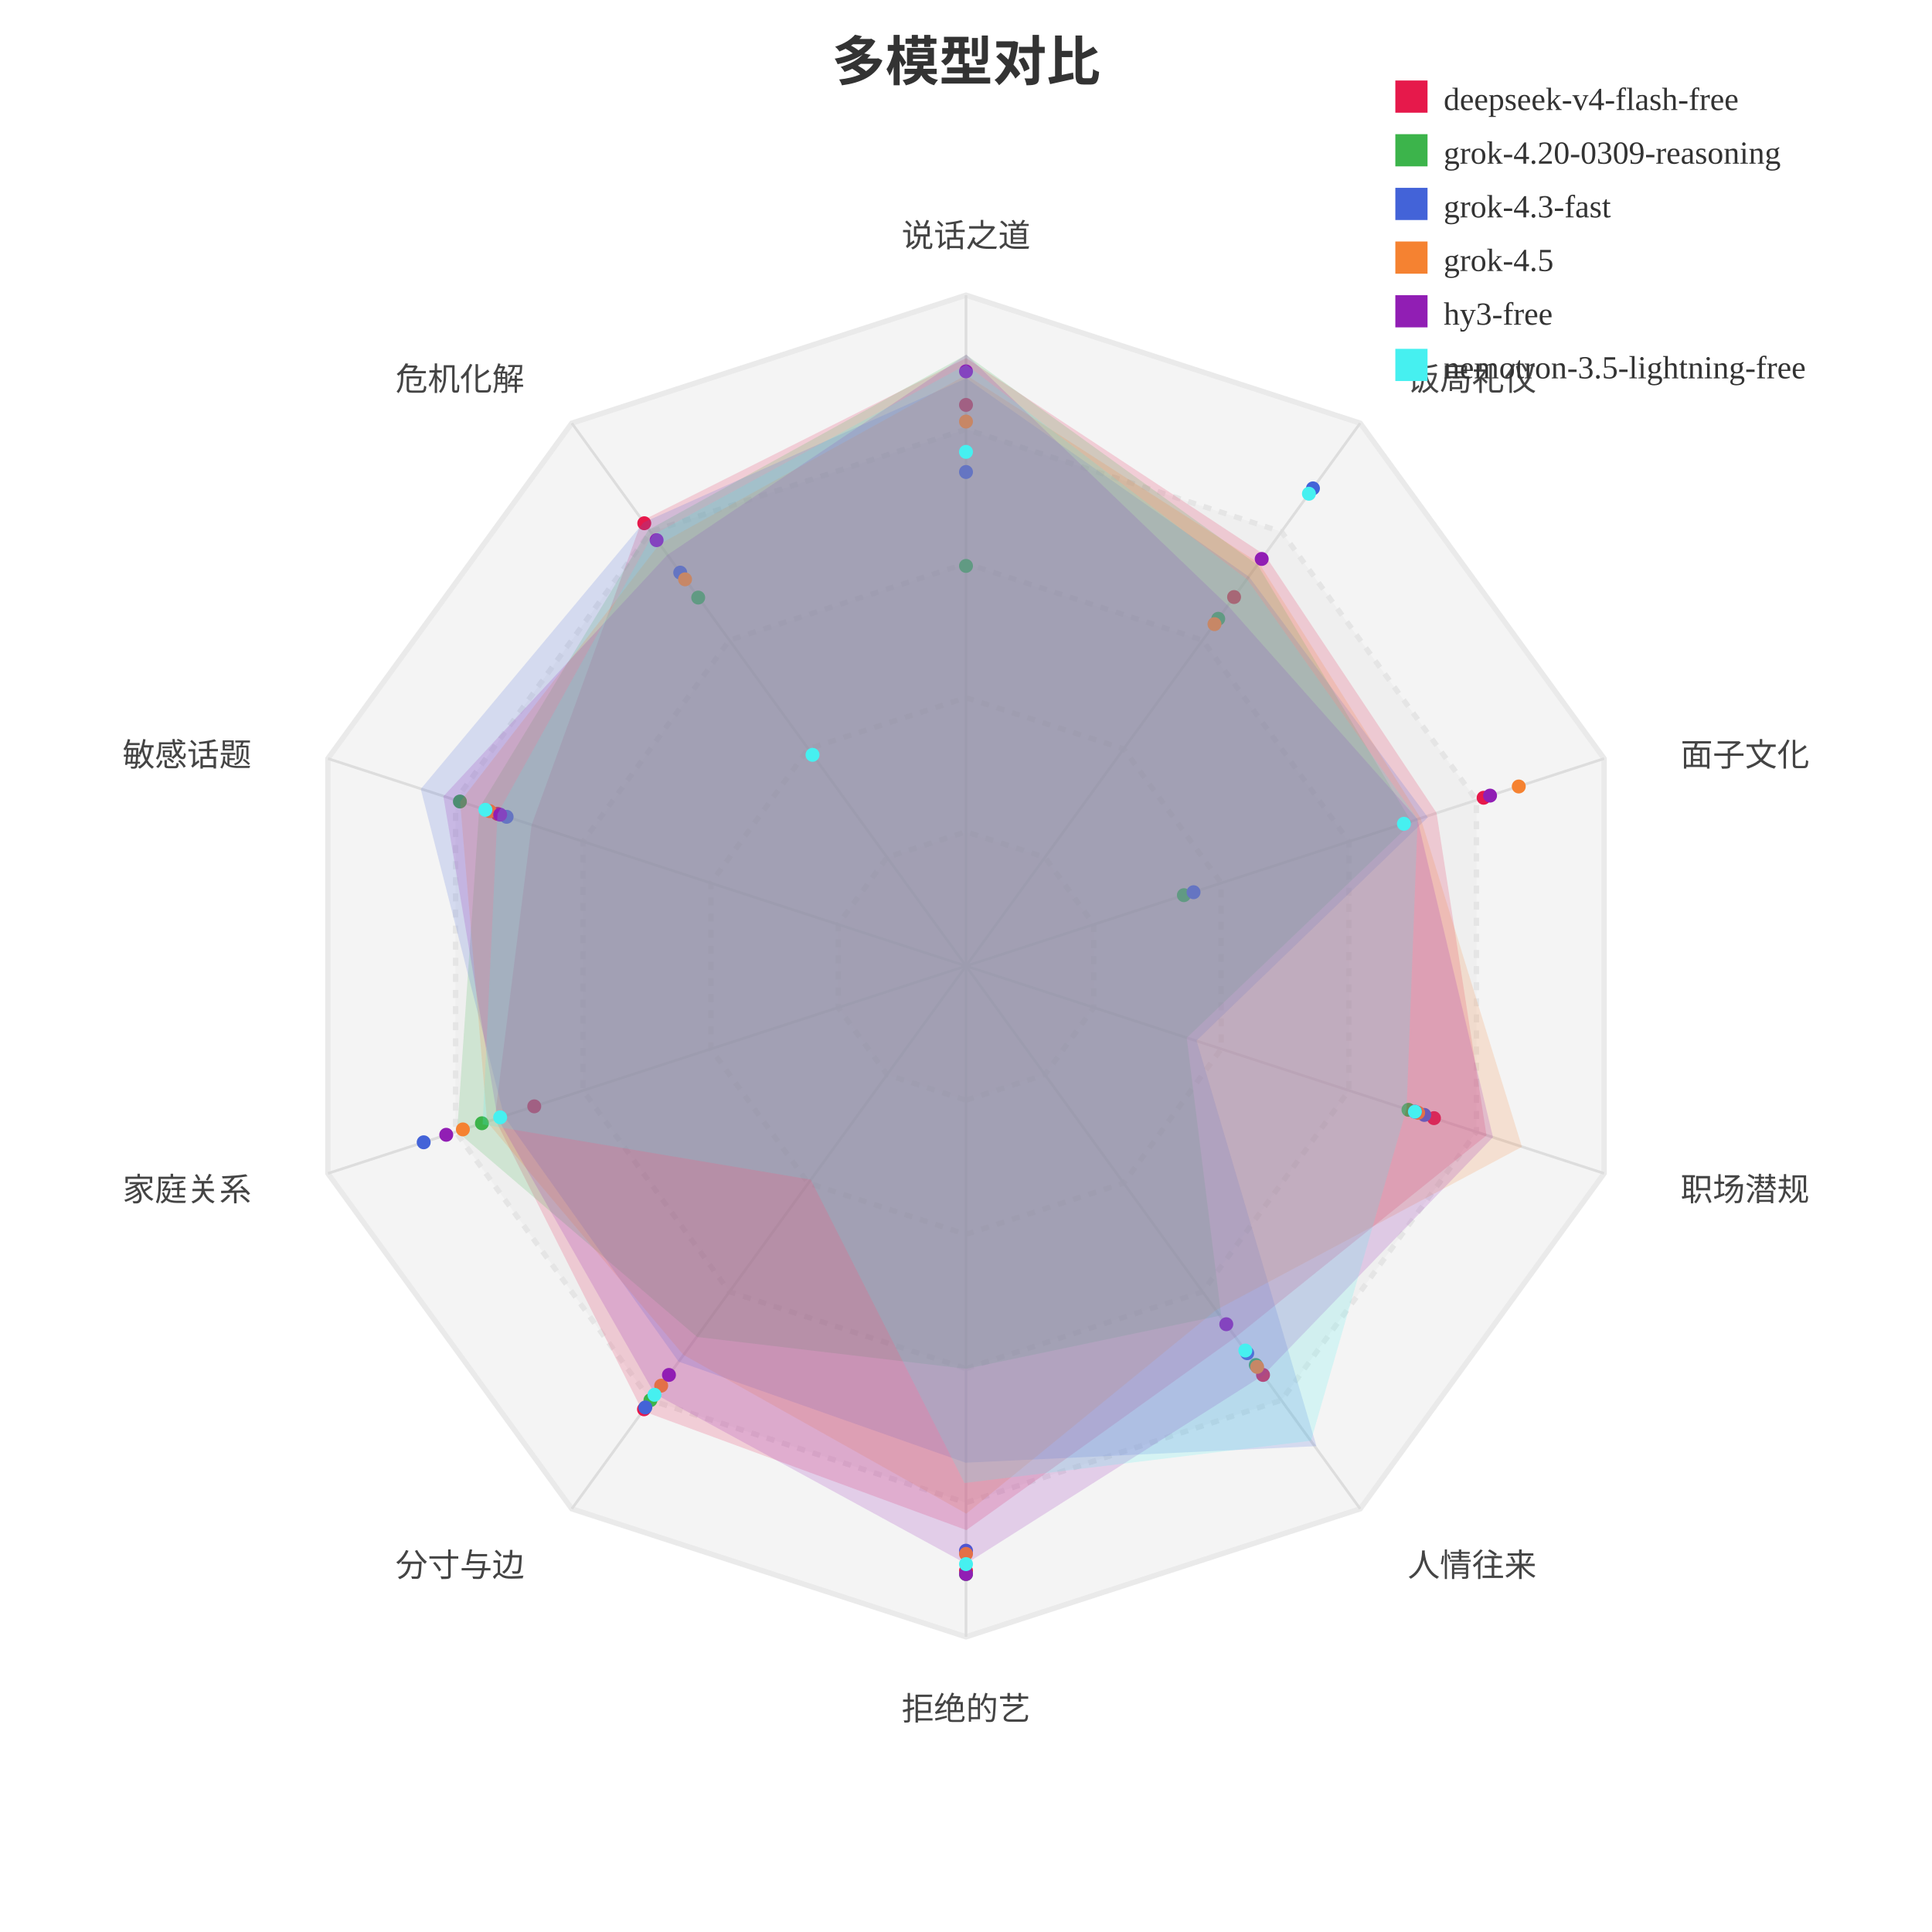
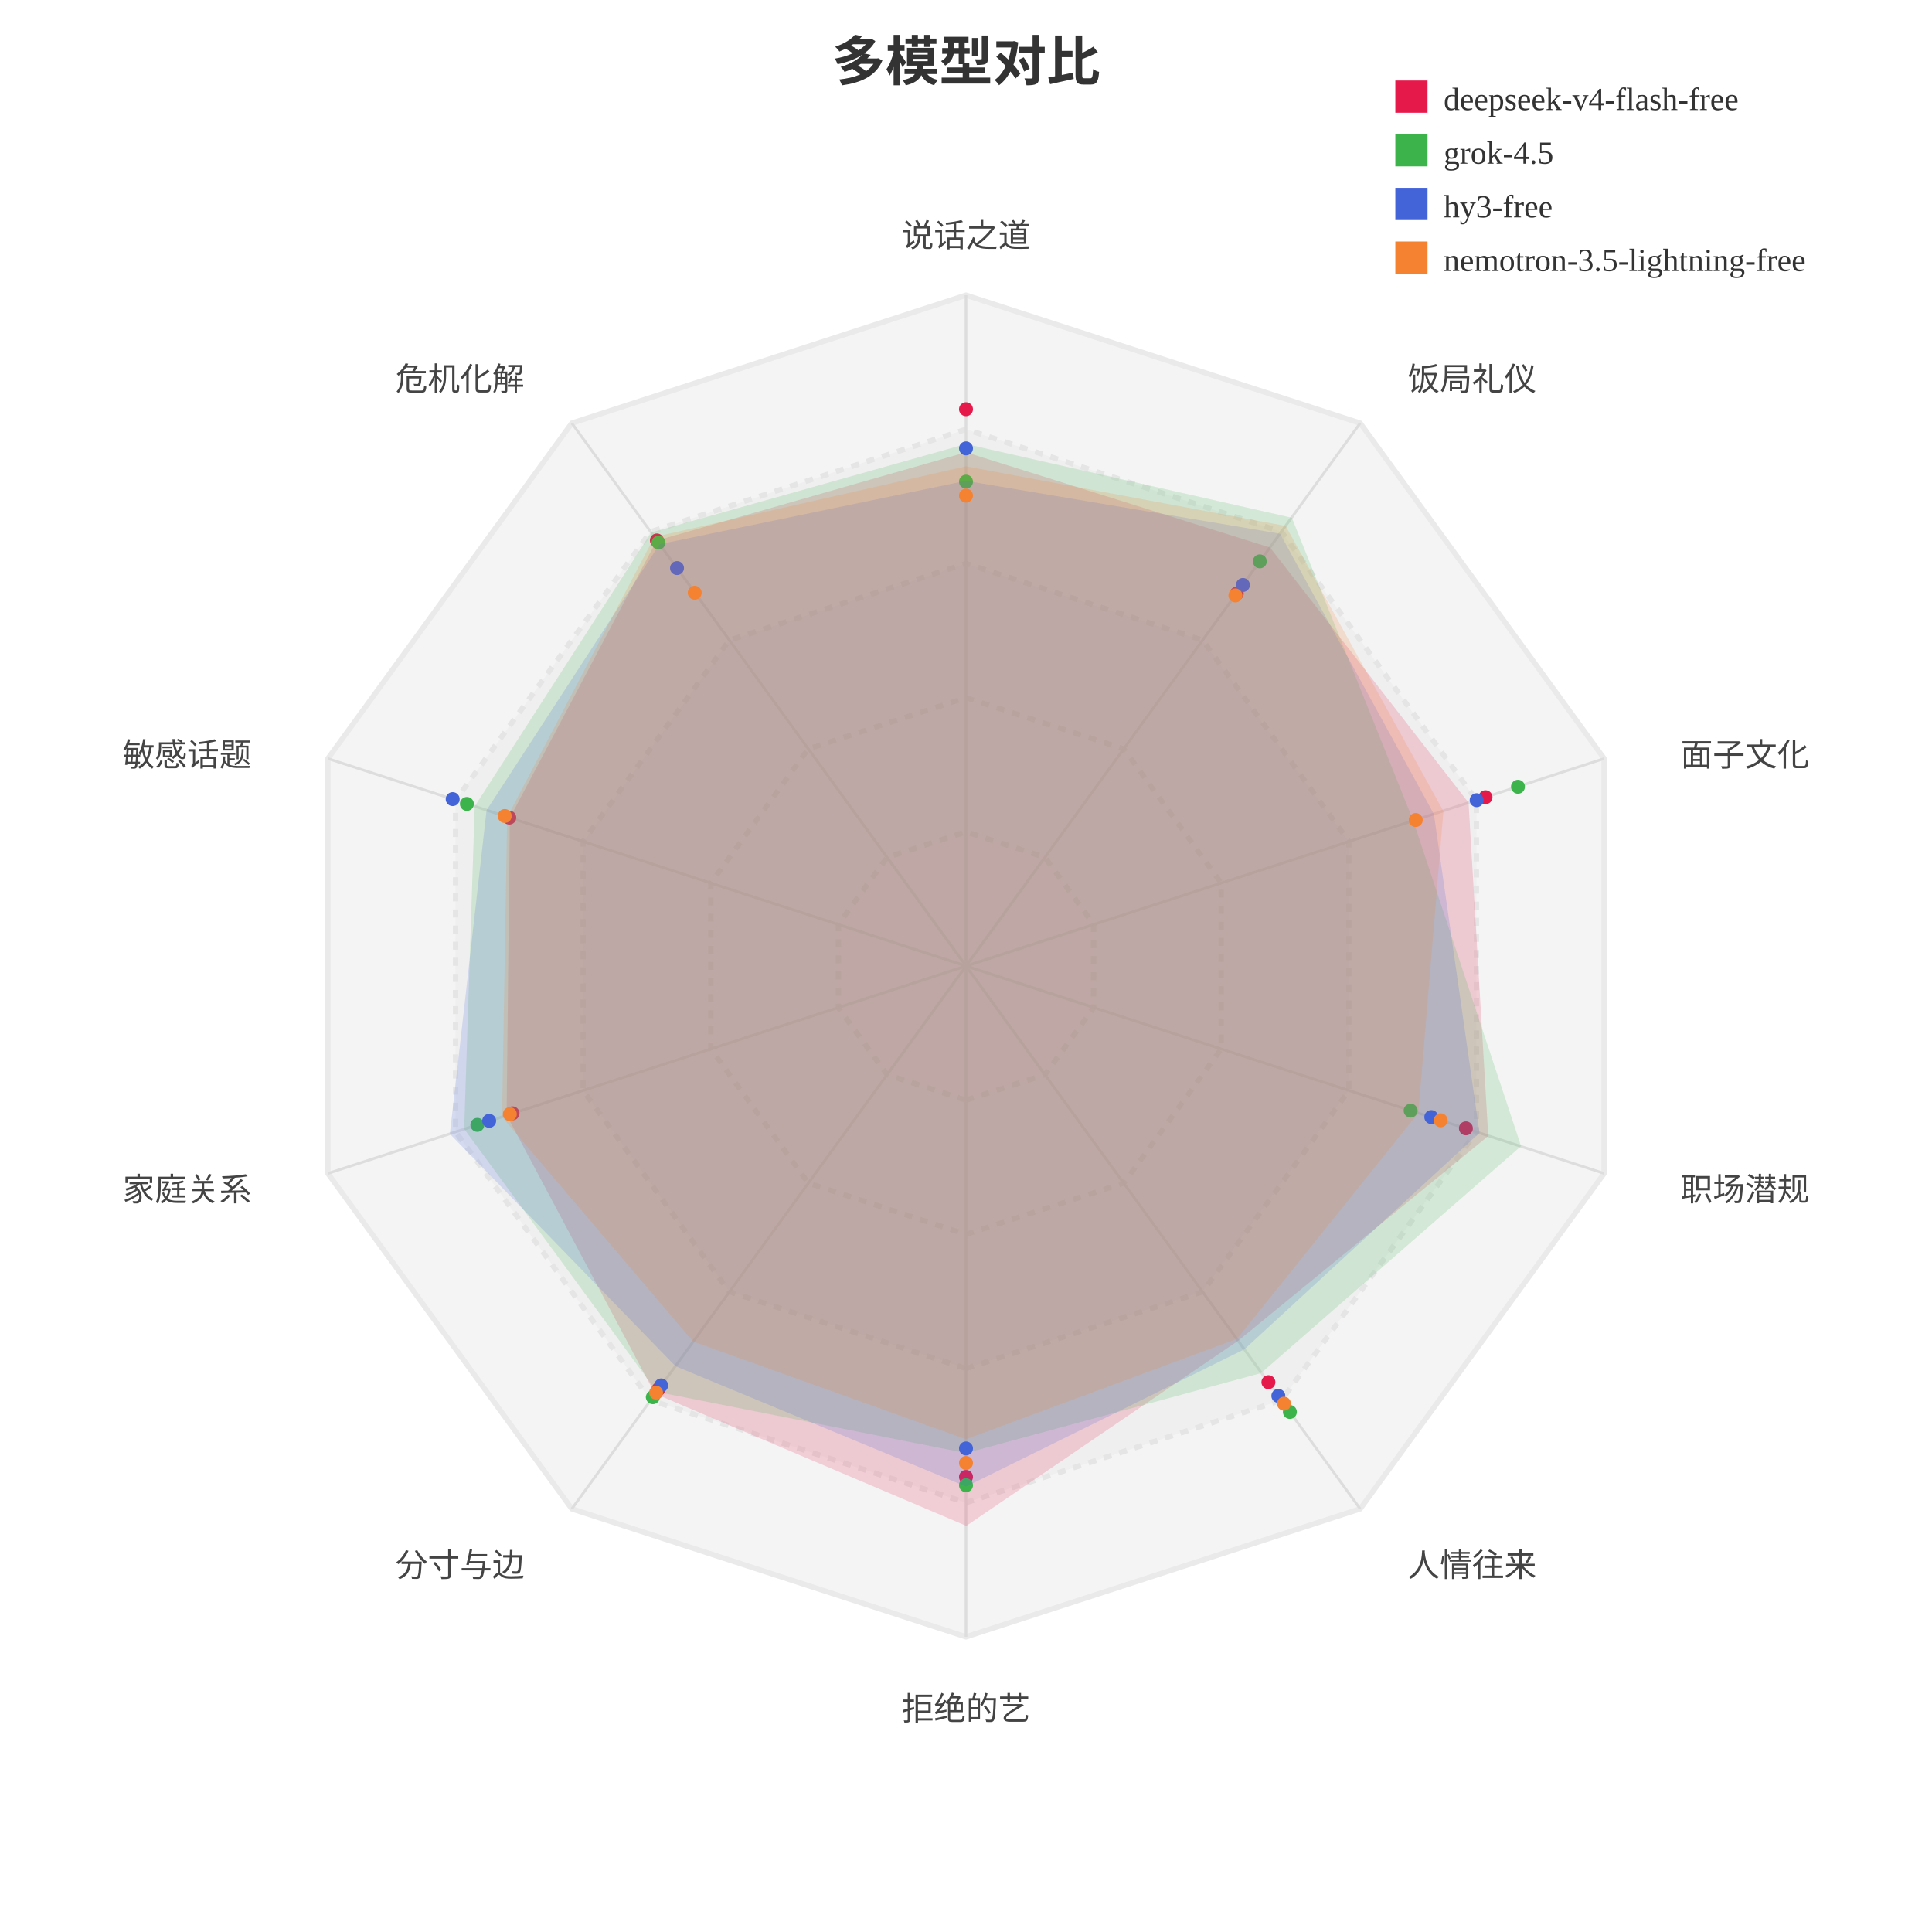
<svg xmlns="http://www.w3.org/2000/svg" width="720" height="720" viewBox="0 0 720 720">
  <text x="360.0" y="30" text-anchor="middle" font-size="20" font-weight="bold" fill="#333">多模型对比</text>
  <polygon points="360.0,610.0 506.9,562.3 597.8,437.3 597.8,282.7 506.9,157.7 360.0,110.0 213.1,157.7 122.2,282.7 122.2,437.3 213.1,562.3" fill="#eaeaea" opacity="0.5" stroke="#d5d5d5" stroke-width="2" />
  <polygon points="360.0,560.0 477.6,521.8 550.2,421.8 550.2,298.2 477.6,198.2 360.0,160.0 242.4,198.2 169.8,298.2 169.8,421.8 242.4,521.8" fill="#eaeaea" opacity="0.5" stroke="#d5d5d5" stroke-width="2" stroke-dasharray="3,3" />
  <polygon points="360.0,510.0 448.2,481.4 502.7,406.4 502.7,313.6 448.2,238.6 360.0,210.0 271.8,238.6 217.3,313.6 217.3,406.4 271.8,481.4" fill="#eaeaea" opacity="0.5" stroke="#d5d5d5" stroke-width="2" stroke-dasharray="3,3" />
  <polygon points="360.0,460.0 418.8,440.9 455.1,390.9 455.1,329.1 418.8,279.1 360.0,260.0 301.2,279.1 264.9,329.1 264.9,390.9 301.2,440.9" fill="#eaeaea" opacity="0.5" stroke="#d5d5d5" stroke-width="2" stroke-dasharray="3,3" />
  <polygon points="360.0,410.0 389.4,400.5 407.6,375.5 407.6,344.5 389.4,319.5 360.0,310.0 330.6,319.5 312.4,344.5 312.4,375.5 330.6,400.5" fill="#eaeaea" opacity="0.5" stroke="#d5d5d5" stroke-width="2" stroke-dasharray="3,3" />
  <line x1="360.0" y1="360.0" x2="360.0" y2="110.0" stroke="#ddd" />
  <text x="360.0" y="80.0" text-anchor="middle" font-size="12" fill="#444" dy="12">说话之道</text>
  <line x1="360.0" y1="360.0" x2="506.9" y2="157.7" stroke="#ddd" />
  <text x="524.6" y="133.5" text-anchor="start" font-size="12" fill="#444" dy="12">饭局礼仪</text>
  <line x1="360.0" y1="360.0" x2="597.8" y2="282.7" stroke="#ddd" />
  <text x="626.3" y="273.5" text-anchor="start" font-size="12" fill="#444" dy="12">面子文化</text>
  <line x1="360.0" y1="360.0" x2="597.8" y2="437.3" stroke="#ddd" />
  <text x="626.3" y="446.5" text-anchor="start" font-size="12" fill="#444" dy="1">职场潜规</text>
  <line x1="360.0" y1="360.0" x2="506.9" y2="562.3" stroke="#ddd" />
  <text x="524.6" y="586.5" text-anchor="start" font-size="12" fill="#444" dy="1">人情往来</text>
  <line x1="360.0" y1="360.0" x2="360.0" y2="610.0" stroke="#ddd" />
  <text x="360.0" y="640.0" text-anchor="middle" font-size="12" fill="#444" dy="1">拒绝的艺</text>
  <line x1="360.0" y1="360.0" x2="213.1" y2="562.3" stroke="#ddd" />
  <text x="195.4" y="586.5" text-anchor="end" font-size="12" fill="#444" dy="1">分寸与边</text>
  <line x1="360.0" y1="360.0" x2="122.2" y2="437.3" stroke="#ddd" />
  <text x="93.7" y="446.5" text-anchor="end" font-size="12" fill="#444" dy="1">家庭关系</text>
  <line x1="360.0" y1="360.0" x2="122.2" y2="282.7" stroke="#ddd" />
  <text x="93.7" y="273.5" text-anchor="end" font-size="12" fill="#444" dy="12">敏感话题</text>
  <line x1="360.0" y1="360.0" x2="213.1" y2="157.7" stroke="#ddd" />
  <text x="195.4" y="133.5" text-anchor="end" font-size="12" fill="#444" dy="12">危机化解</text>
-   <polygon points="360.0,569.1 459.9,497.5 552.9,422.7 534.4,303.3 470.7,207.6 360.0,134.6 240.0,194.8 199.1,307.7 185.4,416.7 240.1,525.0" fill="#e6194b" opacity="0.18" stroke="#e6194b" stroke-width="2" />
-   <circle cx="360.0" cy="150.9" r="2.6" fill="#e6194b" />
-   <circle cx="459.9" cy="222.5" r="2.6" fill="#e6194b" />
-   <circle cx="552.9" cy="297.3" r="2.6" fill="#e6194b" />
-   <circle cx="534.4" cy="416.7" r="2.6" fill="#e6194b" />
-   <circle cx="470.7" cy="512.4" r="2.6" fill="#e6194b" />
-   <circle cx="360.0" cy="585.4" r="2.6" fill="#e6194b" />
-   <circle cx="240.0" cy="525.2" r="2.6" fill="#e6194b" />
-   <circle cx="199.1" cy="412.3" r="2.6" fill="#e6194b" />
-   <circle cx="185.4" cy="303.3" r="2.6" fill="#e6194b" />
-   <circle cx="240.1" cy="195.0" r="2.6" fill="#e6194b" />
-   <polygon points="360.0,509.1 454.0,489.4 441.2,386.4 524.9,306.4 468.0,211.3 360.0,133.4 242.4,198.2 179.6,301.4 171.4,421.3 260.2,497.3" fill="#3cb44b" opacity="0.18" stroke="#3cb44b" stroke-width="2" />
-   <circle cx="360.0" cy="210.9" r="2.6" fill="#3cb44b" />
-   <circle cx="454.0" cy="230.6" r="2.6" fill="#3cb44b" />
-   <circle cx="441.2" cy="333.6" r="2.6" fill="#3cb44b" />
-   <circle cx="524.9" cy="413.6" r="2.6" fill="#3cb44b" />
-   <circle cx="468.0" cy="508.7" r="2.6" fill="#3cb44b" />
-   <circle cx="360.0" cy="586.6" r="2.6" fill="#3cb44b" />
-   <circle cx="242.4" cy="521.8" r="2.6" fill="#3cb44b" />
-   <circle cx="179.6" cy="418.6" r="2.6" fill="#3cb44b" />
-   <circle cx="171.4" cy="298.7" r="2.6" fill="#3cb44b" />
-   <circle cx="260.2" cy="222.7" r="2.6" fill="#3cb44b" />
-   <polygon points="360.0,544.1 489.3,538.0 444.8,387.5 530.8,304.5 464.8,215.7 360.0,142.1 240.5,195.5 157.9,294.3 188.8,415.6 253.5,506.6" fill="#4363d8" opacity="0.18" stroke="#4363d8" stroke-width="2" />
-   <circle cx="360.0" cy="175.9" r="2.6" fill="#4363d8" />
-   <circle cx="489.3" cy="182.0" r="2.6" fill="#4363d8" />
-   <circle cx="444.8" cy="332.5" r="2.6" fill="#4363d8" />
-   <circle cx="530.8" cy="415.5" r="2.6" fill="#4363d8" />
-   <circle cx="464.8" cy="504.3" r="2.6" fill="#4363d8" />
-   <circle cx="360.0" cy="577.9" r="2.6" fill="#4363d8" />
-   <circle cx="240.5" cy="524.5" r="2.6" fill="#4363d8" />
-   <circle cx="157.9" cy="425.7" r="2.6" fill="#4363d8" />
-   <circle cx="188.8" cy="304.4" r="2.6" fill="#4363d8" />
-   <circle cx="253.5" cy="213.4" r="2.6" fill="#4363d8" />
-   <polygon points="360.0,562.9 452.6,487.4 566.0,426.9 528.5,305.3 468.5,210.6 360.0,140.9 246.4,203.6 172.5,299.1 182.5,417.7 255.3,504.1" fill="#f58231" opacity="0.18" stroke="#f58231" stroke-width="2" />
-   <circle cx="360.0" cy="157.1" r="2.6" fill="#f58231" />
-   <circle cx="452.6" cy="232.6" r="2.6" fill="#f58231" />
-   <circle cx="566.0" cy="293.1" r="2.6" fill="#f58231" />
-   <circle cx="528.5" cy="414.7" r="2.6" fill="#f58231" />
-   <circle cx="468.5" cy="509.4" r="2.6" fill="#f58231" />
-   <circle cx="360.0" cy="579.1" r="2.6" fill="#f58231" />
-   <circle cx="246.4" cy="516.4" r="2.6" fill="#f58231" />
-   <circle cx="172.5" cy="420.9" r="2.6" fill="#f58231" />
-   <circle cx="182.5" cy="302.3" r="2.6" fill="#f58231" />
-   <circle cx="255.3" cy="215.9" r="2.6" fill="#f58231" />
-   <polygon points="360.0,581.6 470.2,511.7 555.3,423.5 527.3,305.7 457.0,226.5 360.0,133.4 249.3,207.6 166.3,297.1 186.4,416.4 244.7,518.7" fill="#911eb4" opacity="0.18" stroke="#911eb4" stroke-width="2" />
-   <circle cx="360.0" cy="138.4" r="2.6" fill="#911eb4" />
-   <circle cx="470.2" cy="208.3" r="2.6" fill="#911eb4" />
-   <circle cx="555.3" cy="296.5" r="2.6" fill="#911eb4" />
-   <circle cx="527.3" cy="414.3" r="2.6" fill="#911eb4" />
-   <circle cx="457.0" cy="493.5" r="2.6" fill="#911eb4" />
-   <circle cx="360.0" cy="586.6" r="2.6" fill="#911eb4" />
-   <circle cx="249.3" cy="512.4" r="2.6" fill="#911eb4" />
-   <circle cx="166.3" cy="422.9" r="2.6" fill="#911eb4" />
-   <circle cx="186.4" cy="303.6" r="2.6" fill="#911eb4" />
-   <circle cx="244.7" cy="201.3" r="2.6" fill="#911eb4" />
-   <polygon points="360.0,551.6 487.8,536.0 523.2,413.0 527.3,305.7 464.1,216.7 360.0,137.1 243.9,200.2 186.4,303.6 180.9,418.2 302.8,438.7" fill="#46f0f0" opacity="0.18" stroke="#46f0f0" stroke-width="2" />
-   <circle cx="360.0" cy="168.4" r="2.6" fill="#46f0f0" />
-   <circle cx="487.8" cy="184.0" r="2.6" fill="#46f0f0" />
-   <circle cx="523.2" cy="307.0" r="2.6" fill="#46f0f0" />
-   <circle cx="527.3" cy="414.3" r="2.6" fill="#46f0f0" />
-   <circle cx="464.1" cy="503.3" r="2.6" fill="#46f0f0" />
-   <circle cx="360.0" cy="582.9" r="2.6" fill="#46f0f0" />
-   <circle cx="243.9" cy="519.8" r="2.6" fill="#46f0f0" />
-   <circle cx="186.4" cy="416.4" r="2.6" fill="#46f0f0" />
-   <circle cx="180.9" cy="301.8" r="2.6" fill="#46f0f0" />
-   <circle cx="302.8" cy="281.3" r="2.6" fill="#46f0f0" />
+   <polygon points="360.0,567.5 460.9,498.8 553.6,422.9 546.3,299.5 472.7,204.9 360.0,169.6 245.4,202.3 191.0,305.1 189.8,415.3 244.8,518.6" fill="#e6194b" opacity="0.18" stroke="#e6194b" stroke-width="2" />
+   <circle cx="360.0" cy="152.5" r="2.6" fill="#e6194b" />
+   <circle cx="460.9" cy="221.2" r="2.6" fill="#e6194b" />
+   <circle cx="553.6" cy="297.1" r="2.6" fill="#e6194b" />
+   <circle cx="546.3" cy="420.5" r="2.6" fill="#e6194b" />
+   <circle cx="472.7" cy="515.1" r="2.6" fill="#e6194b" />
+   <circle cx="360.0" cy="550.4" r="2.6" fill="#e6194b" />
+   <circle cx="245.4" cy="517.7" r="2.6" fill="#e6194b" />
+   <circle cx="191.0" cy="414.9" r="2.6" fill="#e6194b" />
+   <circle cx="189.8" cy="304.7" r="2.6" fill="#e6194b" />
+   <circle cx="244.8" cy="201.4" r="2.6" fill="#e6194b" />
+   <polygon points="360.0,540.5 469.5,510.8 565.7,426.8 525.7,306.1 480.7,193.8 360.0,166.5 243.3,199.3 177.9,300.8 174.0,420.4 245.4,517.8" fill="#3cb44b" opacity="0.18" stroke="#3cb44b" stroke-width="2" />
+   <circle cx="360.0" cy="179.5" r="2.6" fill="#3cb44b" />
+   <circle cx="469.5" cy="209.2" r="2.6" fill="#3cb44b" />
+   <circle cx="565.7" cy="293.2" r="2.6" fill="#3cb44b" />
+   <circle cx="525.7" cy="413.9" r="2.6" fill="#3cb44b" />
+   <circle cx="480.7" cy="526.2" r="2.6" fill="#3cb44b" />
+   <circle cx="360.0" cy="553.5" r="2.6" fill="#3cb44b" />
+   <circle cx="243.3" cy="520.7" r="2.6" fill="#3cb44b" />
+   <circle cx="177.9" cy="419.2" r="2.6" fill="#3cb44b" />
+   <circle cx="174.0" cy="299.6" r="2.6" fill="#3cb44b" />
+   <circle cx="245.4" cy="202.2" r="2.6" fill="#3cb44b" />
+   <polygon points="360.0,552.9 463.2,502.0 550.3,421.8 533.4,303.7 476.4,199.8 360.0,180.2 246.4,203.7 182.3,302.3 168.7,422.2 252.3,508.3" fill="#4363d8" opacity="0.18" stroke="#4363d8" stroke-width="2" />
+   <circle cx="360.0" cy="167.1" r="2.6" fill="#4363d8" />
+   <circle cx="463.2" cy="218.0" r="2.6" fill="#4363d8" />
+   <circle cx="550.3" cy="298.2" r="2.6" fill="#4363d8" />
+   <circle cx="533.4" cy="416.3" r="2.6" fill="#4363d8" />
+   <circle cx="476.4" cy="520.2" r="2.6" fill="#4363d8" />
+   <circle cx="360.0" cy="539.8" r="2.6" fill="#4363d8" />
+   <circle cx="246.4" cy="516.3" r="2.6" fill="#4363d8" />
+   <circle cx="182.3" cy="417.7" r="2.6" fill="#4363d8" />
+   <circle cx="168.7" cy="297.8" r="2.6" fill="#4363d8" />
+   <circle cx="252.3" cy="211.7" r="2.6" fill="#4363d8" />
+   <polygon points="360.0,535.3 460.4,498.1 527.6,414.4 536.9,302.5 478.5,196.9 360.0,174.8 244.5,201.0 190.0,304.8 188.1,415.9 258.9,499.1" fill="#f58231" opacity="0.18" stroke="#f58231" stroke-width="2" />
+   <circle cx="360.0" cy="184.7" r="2.6" fill="#f58231" />
+   <circle cx="460.4" cy="221.9" r="2.6" fill="#f58231" />
+   <circle cx="527.6" cy="305.6" r="2.6" fill="#f58231" />
+   <circle cx="536.9" cy="417.5" r="2.6" fill="#f58231" />
+   <circle cx="478.5" cy="523.1" r="2.6" fill="#f58231" />
+   <circle cx="360.0" cy="545.2" r="2.6" fill="#f58231" />
+   <circle cx="244.5" cy="519.0" r="2.6" fill="#f58231" />
+   <circle cx="190.0" cy="415.2" r="2.6" fill="#f58231" />
+   <circle cx="188.1" cy="304.1" r="2.6" fill="#f58231" />
+   <circle cx="258.9" cy="220.9" r="2.6" fill="#f58231" />
  <rect x="520" y="30" width="12" height="12" fill="#e6194b" />
  <text x="538" y="41" font-size="12" fill="#333">deepseek-v4-flash-free</text>
  <rect x="520" y="50" width="12" height="12" fill="#3cb44b" />
-   <text x="538" y="61" font-size="12" fill="#333">grok-4.20-0309-reasoning</text>
+   <text x="538" y="61" font-size="12" fill="#333">grok-4.5</text>
  <rect x="520" y="70" width="12" height="12" fill="#4363d8" />
-   <text x="538" y="81" font-size="12" fill="#333">grok-4.3-fast</text>
+   <text x="538" y="81" font-size="12" fill="#333">hy3-free</text>
  <rect x="520" y="90" width="12" height="12" fill="#f58231" />
-   <text x="538" y="101" font-size="12" fill="#333">grok-4.5</text>
-   <rect x="520" y="110" width="12" height="12" fill="#911eb4" />
-   <text x="538" y="121" font-size="12" fill="#333">hy3-free</text>
-   <rect x="520" y="130" width="12" height="12" fill="#46f0f0" />
-   <text x="538" y="141" font-size="12" fill="#333">nemotron-3.5-lightning-free</text>
+   <text x="538" y="101" font-size="12" fill="#333">nemotron-3.5-lightning-free</text>
</svg>
